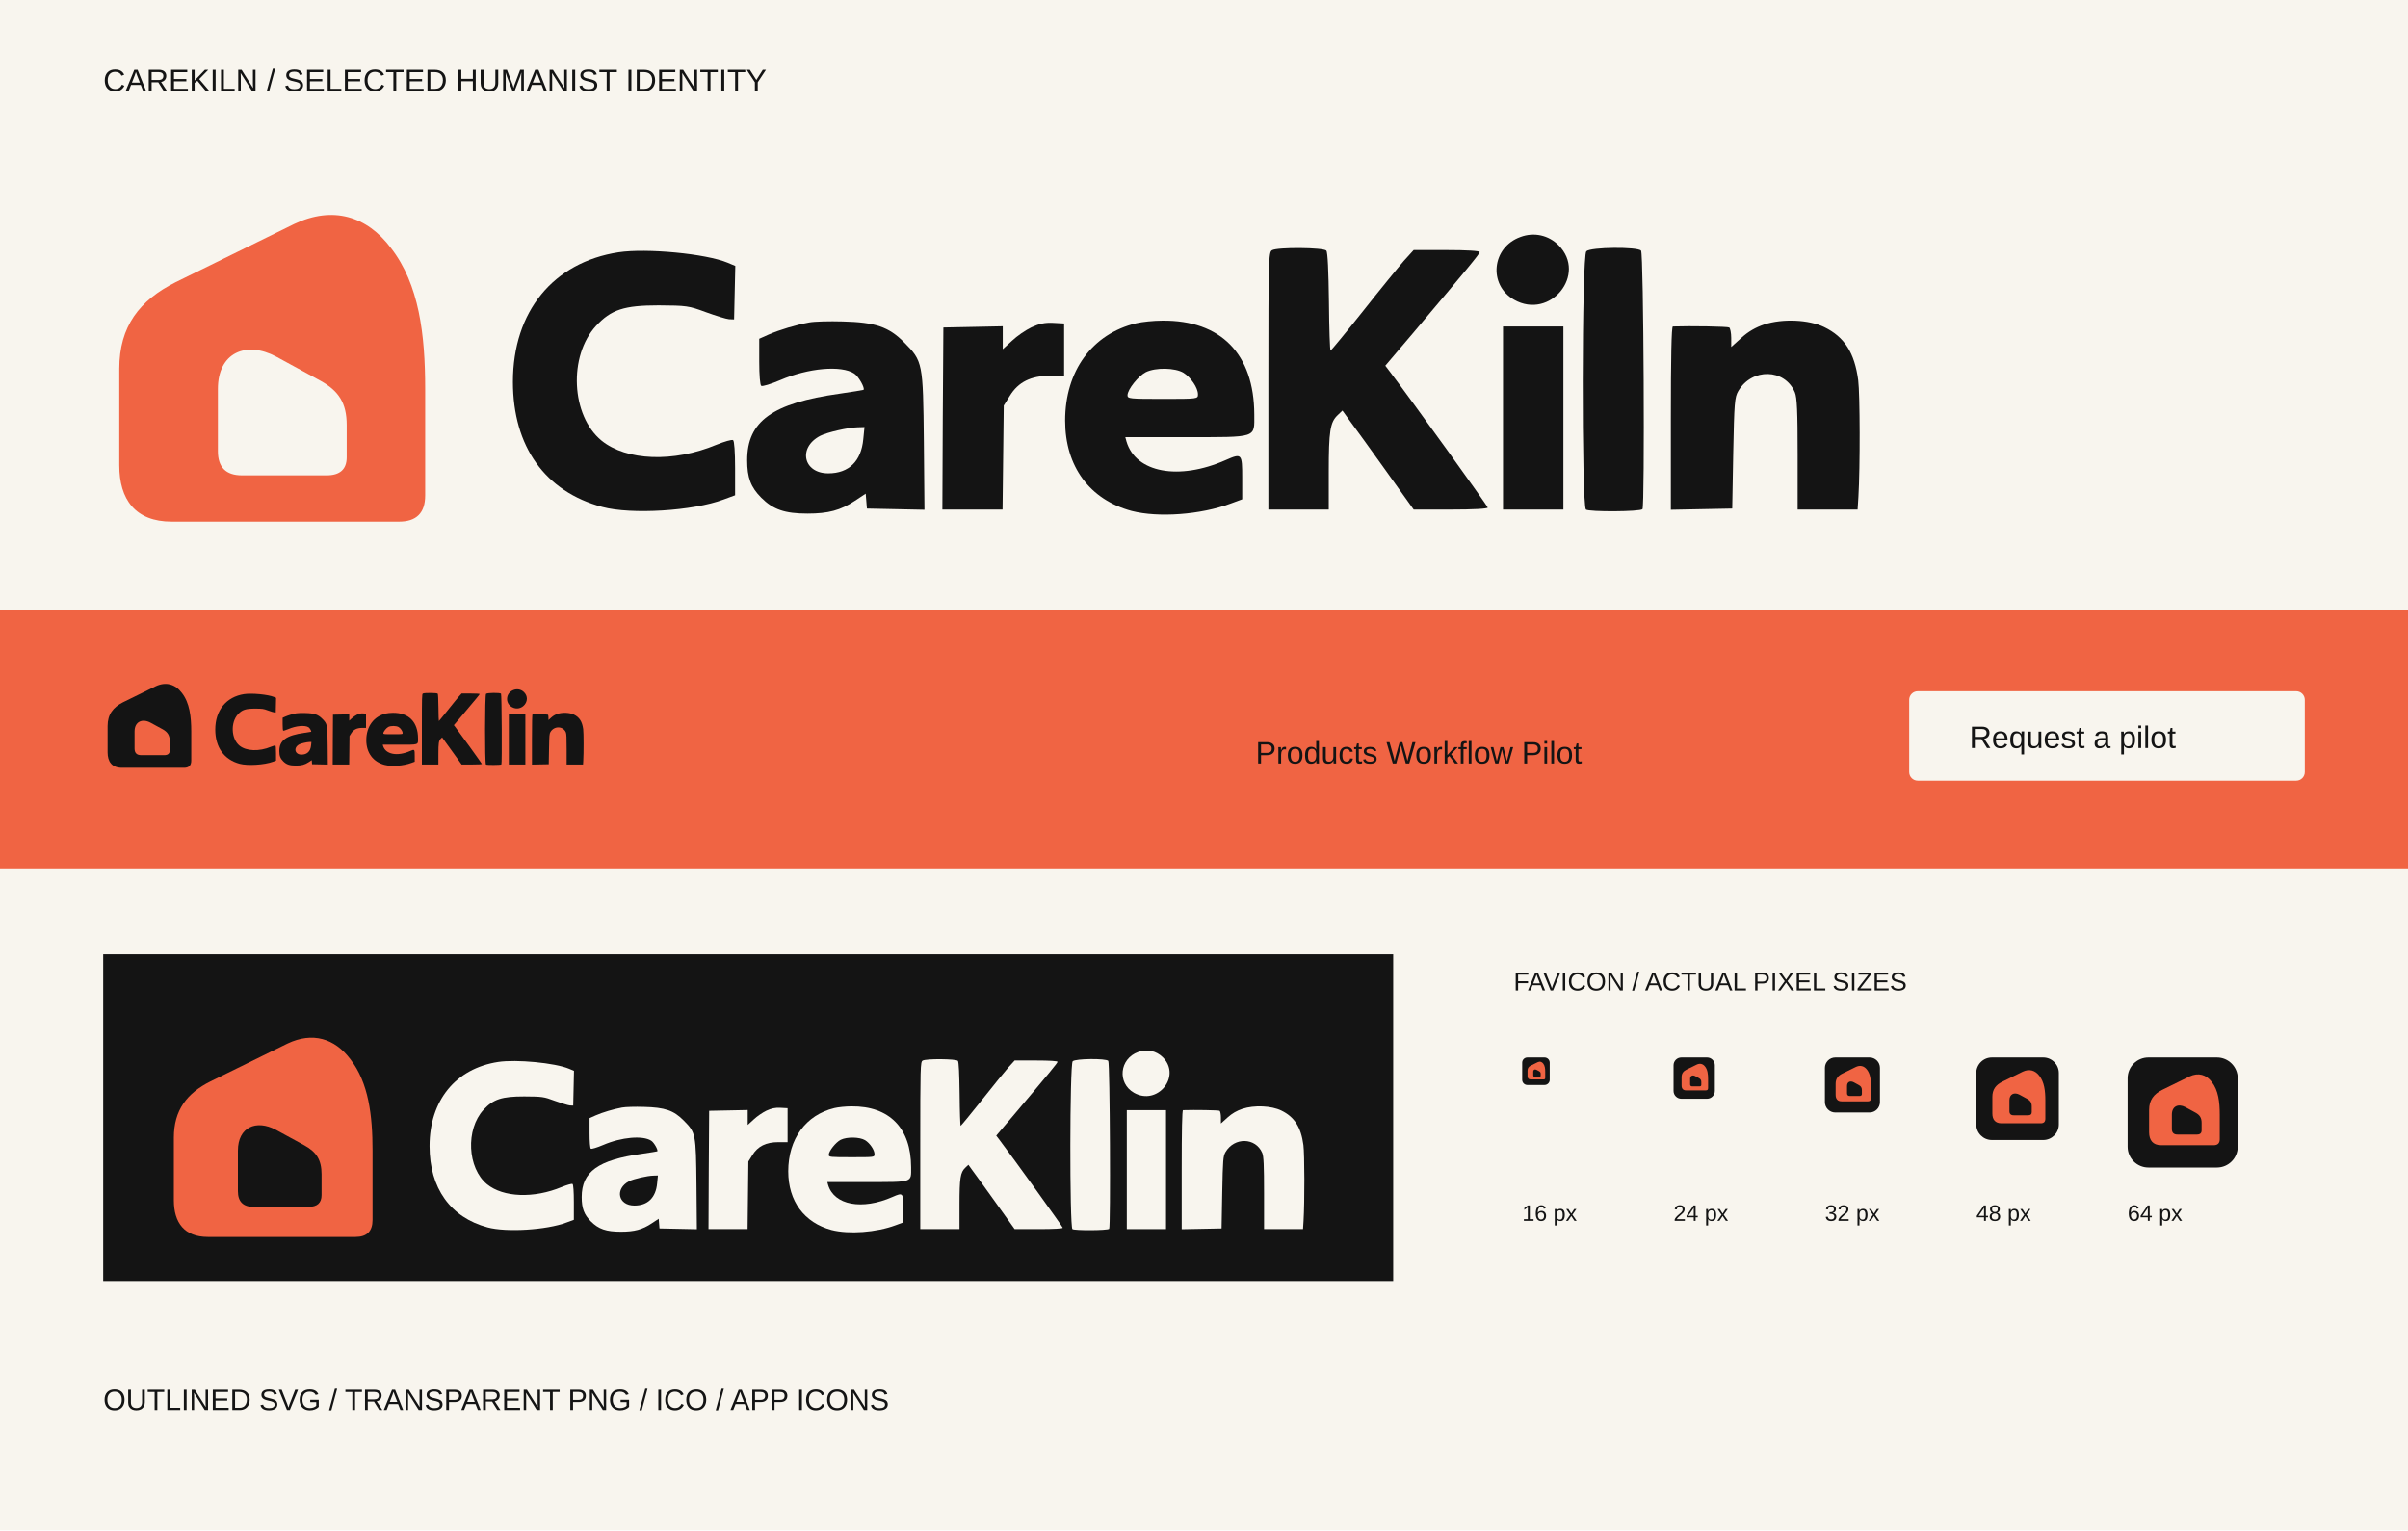
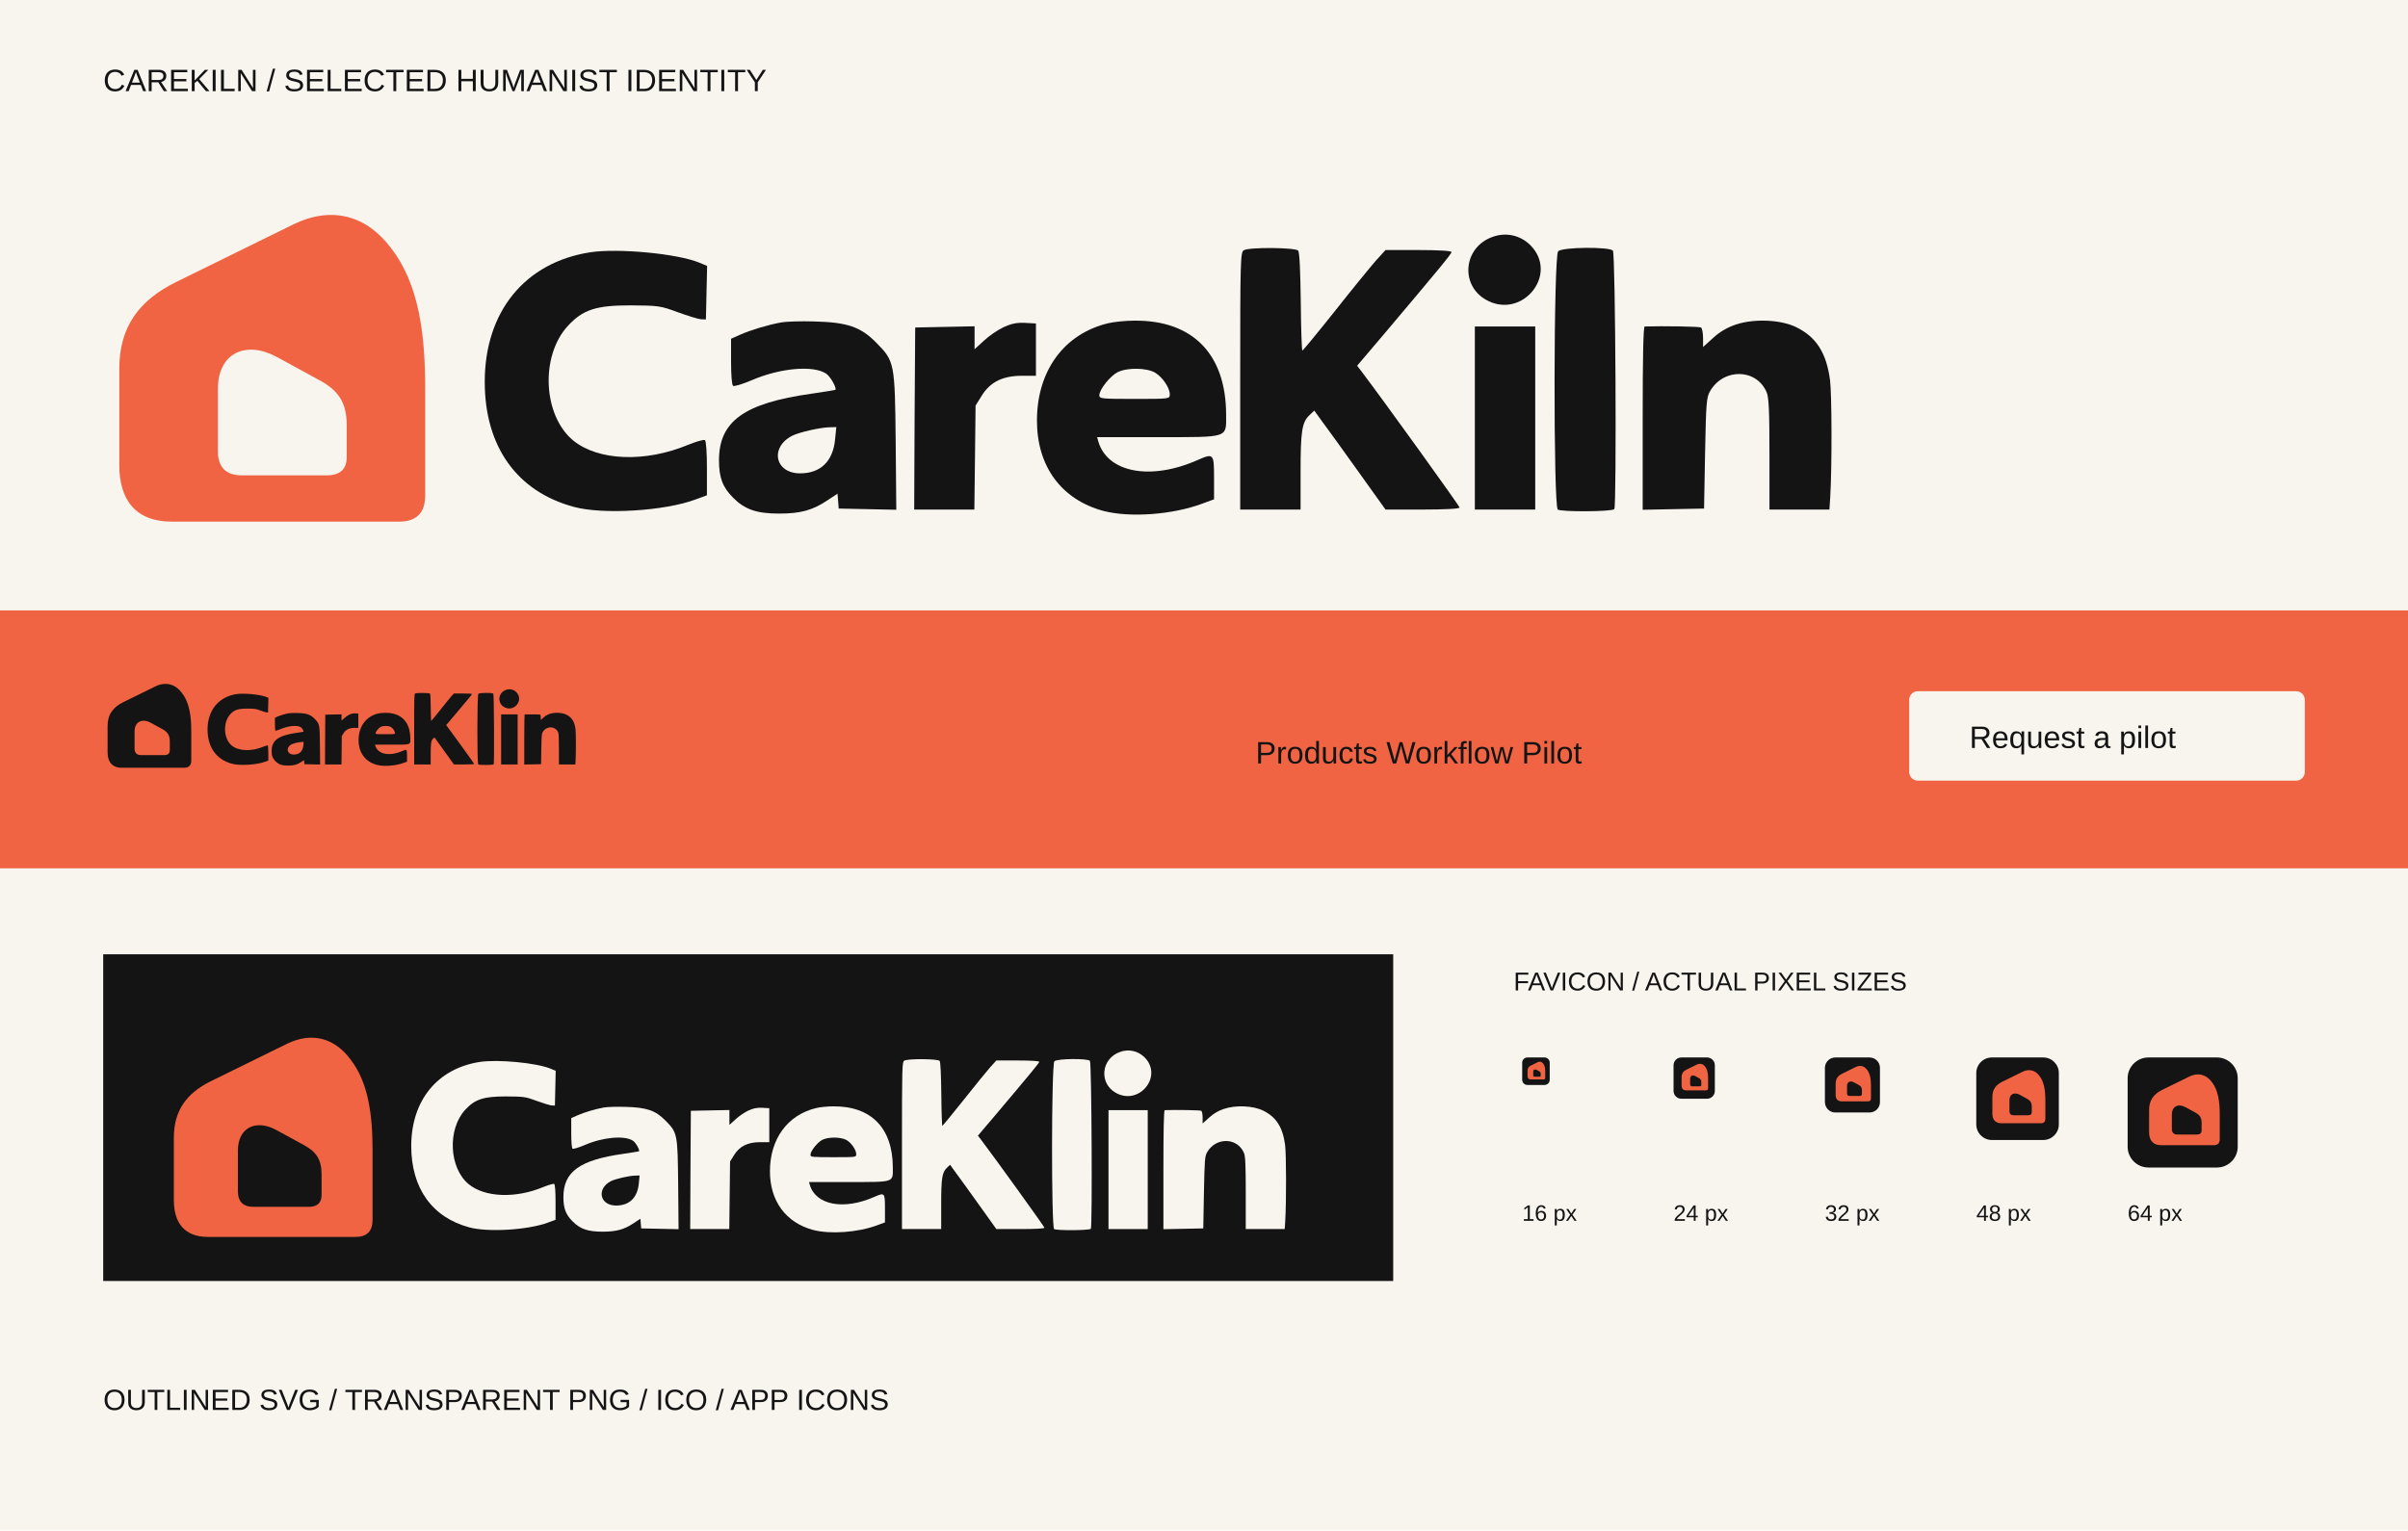
<svg xmlns="http://www.w3.org/2000/svg" width="1400" height="890" viewBox="0 0 1400 890" role="img">
  <rect width="1400" height="890" fill="#F8F5EE" />
  <text x="60" y="53" font-family="Arial,sans-serif" font-size="18" fill="#141414">CAREKILN / SELECTED HUMANIST IDENTITY</text>
  <g transform="translate(60 115) scale(1.17)">
    <g transform="translate(0 9)">
      <path fill="#F06443" fill-rule="evenodd" d="M 8,76 C 8,55 18,42 36,33 L 95,4 C 114,-5 131,0 143,16 C 157,34 160,59 160,86 L 160,139 Q 160,152 147,152 L 34,152 C 16,152 8,141 8,124 Z M 57,86 L 57,117 Q 57,129 69,129 L 111,129 Q 121,129 121,120 L 121,104 C 121,93 117,87 108,82 L 86,70 C 71,62 57,68 57,86 Z" />
    </g>
-     <g transform="translate(194 14)">
+     <g transform="translate(180 14)">
      <g fill="#141414" transform="translate(0,148) scale(0.1,-0.1)">
        <path transform="translate(-414 0)" d="M5517 1425 c-143 -51 -162 -238 -32 -312 179 -102 365 126 221 271 -50 50 -122 66 -189 41z" />
        <path d="M3868 1359 c-17 -9 -18 -51 -18 -649 l0 -640 150 0 150 0 0 188 c0 202 7 246 44 281 l24 23 39 -54 c22 -29 102 -140 177 -245 l138 -193 184 0 c114 0 184 4 184 10 0 8 -382 538 -486 675 l-23 30 136 160 c276 327 333 396 333 405 0 6 -63 10 -164 10 l-164 0 -49 -54 c-26 -30 -118 -142 -203 -250 -85 -107 -158 -195 -161 -196 -3 0 -7 109 -8 242 -2 152 -6 247 -13 255 -13 16 -244 18 -270 2z" />
        <path transform="translate(414 0)" d="M5016 1354 c-23 -23 -24 -1265 -2 -1284 16 -12 268 -11 281 2 12 12 6 1270 -7 1285 -17 20 -251 18 -272 -3z" />
        <path d="M621 1349 c-325 -50 -525 -295 -525 -644 0 -322 160 -546 444 -622 144 -39 451 -20 603 37 l57 21 0 134 c0 81 -4 136 -10 140 -6 4 -43 -7 -83 -23 -213 -89 -447 -80 -571 21 -151 124 -165 420 -27 570 75 81 140 102 311 102 139 -1 149 -2 235 -34 50 -18 101 -34 115 -35 l25 -1 3 133 3 133 -38 16 c-108 45 -403 73 -542 52z" />
        <path d="M1568 1000 c-65 -12 -146 -36 -201 -60 l-47 -21 0 -114 c0 -67 4 -116 10 -120 6 -4 48 9 93 28 141 61 305 75 369 33 22 -14 55 -74 46 -81 -2 -1 -55 -10 -118 -19 -335 -47 -460 -137 -460 -331 0 -86 18 -134 70 -186 59 -59 117 -79 230 -79 103 0 164 16 236 64 l53 35 3 -37 3 -37 143 -3 143 -3 -3 338 c-4 394 -5 400 -98 494 -76 77 -143 100 -305 104 -66 2 -141 0 -167 -5z m269 -580 c-10 -109 -71 -170 -174 -170 -125 0 -152 129 -39 187 34 17 137 41 185 42 l34 1 -6 -60z" />
        <path d="M3193 996 c-219 -53 -353 -237 -353 -484 0 -228 122 -393 331 -449 132 -34 343 -19 492 37 l57 21 0 105 c0 123 -2 125 -82 90 -233 -103 -447 -63 -493 92 l-6 22 298 0 c362 0 343 -6 343 113 -1 300 -166 469 -457 466 -43 0 -101 -6 -130 -13z m235 -246 c37 -23 72 -75 72 -107 0 -23 0 -23 -175 -23 -164 0 -175 1 -175 18 0 29 54 96 91 115 49 24 145 22 187 -3z" />
        <path d="M6314 990 c-42 -14 -79 -35 -113 -66 l-51 -46 0 45 c0 25 -5 49 -10 52 -8 5 -190 8 -280 5 -7 0 -10 -159 -10 -455 l0 -456 153 3 152 3 5 275 c5 252 7 278 25 309 68 116 231 112 281 -6 11 -25 14 -97 14 -308 l0 -275 149 0 149 0 4 63 c9 150 8 509 -1 580 -18 136 -68 215 -169 264 -76 37 -207 43 -298 13z" />
        <path d="M2673 976 c-29 -14 -72 -43 -97 -67 l-46 -42 0 57 0 57 -147 -3 -148 -3 -3 -453 -2 -452 149 0 150 0 3 258 3 259 30 48 c42 69 105 100 200 100 l70 0 0 130 0 130 -55 3 c-41 2 -68 -4 -107 -22z" />
        <path transform="translate(-414 0)" d="M5430 525 l0 -455 150 0 150 0 0 455 0 455 -150 0 -150 0 0 -455z" />
      </g>
    </g>
  </g>
  <rect x="0" y="355" width="1400" height="150" fill="#F06443" />
  <g transform="translate(60 395) scale(.32)">
    <g transform="translate(0 9)">
      <path fill="#141414" fill-rule="evenodd" d="M 8,76 C 8,55 18,42 36,33 L 95,4 C 114,-5 131,0 143,16 C 157,34 160,59 160,86 L 160,139 Q 160,152 147,152 L 34,152 C 16,152 8,141 8,124 Z M 57,86 L 57,117 Q 57,129 69,129 L 111,129 Q 121,129 121,120 L 121,104 C 121,93 117,87 108,82 L 86,70 C 71,62 57,68 57,86 Z" />
    </g>
-     <g transform="translate(194 14)">
+     <g transform="translate(180 14)">
      <g fill="#141414" transform="translate(0,148) scale(0.1,-0.1)">
        <path d="M5517 1425 c-143 -51 -162 -238 -32 -312 179 -102 365 126 221 271 -50 50 -122 66 -189 41z" />
        <path d="M3868 1359 c-17 -9 -18 -51 -18 -649 l0 -640 150 0 150 0 0 188 c0 202 7 246 44 281 l24 23 39 -54 c22 -29 102 -140 177 -245 l138 -193 184 0 c114 0 184 4 184 10 0 8 -382 538 -486 675 l-23 30 136 160 c276 327 333 396 333 405 0 6 -63 10 -164 10 l-164 0 -49 -54 c-26 -30 -118 -142 -203 -250 -85 -107 -158 -195 -161 -196 -3 0 -7 109 -8 242 -2 152 -6 247 -13 255 -13 16 -244 18 -270 2z" />
        <path d="M5016 1354 c-23 -23 -24 -1265 -2 -1284 16 -12 268 -11 281 2 12 12 6 1270 -7 1285 -17 20 -251 18 -272 -3z" />
        <path d="M621 1349 c-325 -50 -525 -295 -525 -644 0 -322 160 -546 444 -622 144 -39 451 -20 603 37 l57 21 0 134 c0 81 -4 136 -10 140 -6 4 -43 -7 -83 -23 -213 -89 -447 -80 -571 21 -151 124 -165 420 -27 570 75 81 140 102 311 102 139 -1 149 -2 235 -34 50 -18 101 -34 115 -35 l25 -1 3 133 3 133 -38 16 c-108 45 -403 73 -542 52z" />
        <path d="M1568 1000 c-65 -12 -146 -36 -201 -60 l-47 -21 0 -114 c0 -67 4 -116 10 -120 6 -4 48 9 93 28 141 61 305 75 369 33 22 -14 55 -74 46 -81 -2 -1 -55 -10 -118 -19 -335 -47 -460 -137 -460 -331 0 -86 18 -134 70 -186 59 -59 117 -79 230 -79 103 0 164 16 236 64 l53 35 3 -37 3 -37 143 -3 143 -3 -3 338 c-4 394 -5 400 -98 494 -76 77 -143 100 -305 104 -66 2 -141 0 -167 -5z m269 -580 c-10 -109 -71 -170 -174 -170 -125 0 -152 129 -39 187 34 17 137 41 185 42 l34 1 -6 -60z" />
        <path d="M3193 996 c-219 -53 -353 -237 -353 -484 0 -228 122 -393 331 -449 132 -34 343 -19 492 37 l57 21 0 105 c0 123 -2 125 -82 90 -233 -103 -447 -63 -493 92 l-6 22 298 0 c362 0 343 -6 343 113 -1 300 -166 469 -457 466 -43 0 -101 -6 -130 -13z m235 -246 c37 -23 72 -75 72 -107 0 -23 0 -23 -175 -23 -164 0 -175 1 -175 18 0 29 54 96 91 115 49 24 145 22 187 -3z" />
        <path d="M6314 990 c-42 -14 -79 -35 -113 -66 l-51 -46 0 45 c0 25 -5 49 -10 52 -8 5 -190 8 -280 5 -7 0 -10 -159 -10 -455 l0 -456 153 3 152 3 5 275 c5 252 7 278 25 309 68 116 231 112 281 -6 11 -25 14 -97 14 -308 l0 -275 149 0 149 0 4 63 c9 150 8 509 -1 580 -18 136 -68 215 -169 264 -76 37 -207 43 -298 13z" />
        <path d="M2673 976 c-29 -14 -72 -43 -97 -67 l-46 -42 0 57 0 57 -147 -3 -148 -3 -3 -453 -2 -452 149 0 150 0 3 258 3 259 30 48 c42 69 105 100 200 100 l70 0 0 130 0 130 -55 3 c-41 2 -68 -4 -107 -22z" />
        <path d="M5430 525 l0 -455 150 0 150 0 0 455 0 455 -150 0 -150 0 0 -455z" />
      </g>
    </g>
  </g>
  <text x="730" y="444" font-family="Arial,sans-serif" font-size="18" fill="#141414">Products     Workflow     Pilot</text>
  <rect x="1110" y="402" width="230" height="52" rx="5" fill="#F8F5EE" />
  <text x="1145" y="435" font-family="Arial,sans-serif" font-size="18" fill="#141414">Request a pilot</text>
  <rect x="60" y="555" width="750" height="190" fill="#141414" />
  <g transform="translate(95 597) scale(.76)">
    <g transform="translate(0 9)">
      <path fill="#F06443" fill-rule="evenodd" d="M 8,76 C 8,55 18,42 36,33 L 95,4 C 114,-5 131,0 143,16 C 157,34 160,59 160,86 L 160,139 Q 160,152 147,152 L 34,152 C 16,152 8,141 8,124 Z M 57,86 L 57,117 Q 57,129 69,129 L 111,129 Q 121,129 121,120 L 121,104 C 121,93 117,87 108,82 L 86,70 C 71,62 57,68 57,86 Z" />
    </g>
-     <g transform="translate(194 14)">
+     <g transform="translate(180 14)">
      <g fill="#F8F5EE" transform="translate(0,148) scale(0.1,-0.1)">
        <path d="M5517 1425 c-143 -51 -162 -238 -32 -312 179 -102 365 126 221 271 -50 50 -122 66 -189 41z" />
        <path d="M3868 1359 c-17 -9 -18 -51 -18 -649 l0 -640 150 0 150 0 0 188 c0 202 7 246 44 281 l24 23 39 -54 c22 -29 102 -140 177 -245 l138 -193 184 0 c114 0 184 4 184 10 0 8 -382 538 -486 675 l-23 30 136 160 c276 327 333 396 333 405 0 6 -63 10 -164 10 l-164 0 -49 -54 c-26 -30 -118 -142 -203 -250 -85 -107 -158 -195 -161 -196 -3 0 -7 109 -8 242 -2 152 -6 247 -13 255 -13 16 -244 18 -270 2z" />
        <path d="M5016 1354 c-23 -23 -24 -1265 -2 -1284 16 -12 268 -11 281 2 12 12 6 1270 -7 1285 -17 20 -251 18 -272 -3z" />
        <path d="M621 1349 c-325 -50 -525 -295 -525 -644 0 -322 160 -546 444 -622 144 -39 451 -20 603 37 l57 21 0 134 c0 81 -4 136 -10 140 -6 4 -43 -7 -83 -23 -213 -89 -447 -80 -571 21 -151 124 -165 420 -27 570 75 81 140 102 311 102 139 -1 149 -2 235 -34 50 -18 101 -34 115 -35 l25 -1 3 133 3 133 -38 16 c-108 45 -403 73 -542 52z" />
        <path d="M1568 1000 c-65 -12 -146 -36 -201 -60 l-47 -21 0 -114 c0 -67 4 -116 10 -120 6 -4 48 9 93 28 141 61 305 75 369 33 22 -14 55 -74 46 -81 -2 -1 -55 -10 -118 -19 -335 -47 -460 -137 -460 -331 0 -86 18 -134 70 -186 59 -59 117 -79 230 -79 103 0 164 16 236 64 l53 35 3 -37 3 -37 143 -3 143 -3 -3 338 c-4 394 -5 400 -98 494 -76 77 -143 100 -305 104 -66 2 -141 0 -167 -5z m269 -580 c-10 -109 -71 -170 -174 -170 -125 0 -152 129 -39 187 34 17 137 41 185 42 l34 1 -6 -60z" />
        <path d="M3193 996 c-219 -53 -353 -237 -353 -484 0 -228 122 -393 331 -449 132 -34 343 -19 492 37 l57 21 0 105 c0 123 -2 125 -82 90 -233 -103 -447 -63 -493 92 l-6 22 298 0 c362 0 343 -6 343 113 -1 300 -166 469 -457 466 -43 0 -101 -6 -130 -13z m235 -246 c37 -23 72 -75 72 -107 0 -23 0 -23 -175 -23 -164 0 -175 1 -175 18 0 29 54 96 91 115 49 24 145 22 187 -3z" />
        <path d="M6314 990 c-42 -14 -79 -35 -113 -66 l-51 -46 0 45 c0 25 -5 49 -10 52 -8 5 -190 8 -280 5 -7 0 -10 -159 -10 -455 l0 -456 153 3 152 3 5 275 c5 252 7 278 25 309 68 116 231 112 281 -6 11 -25 14 -97 14 -308 l0 -275 149 0 149 0 4 63 c9 150 8 509 -1 580 -18 136 -68 215 -169 264 -76 37 -207 43 -298 13z" />
        <path d="M2673 976 c-29 -14 -72 -43 -97 -67 l-46 -42 0 57 0 57 -147 -3 -148 -3 -3 -453 -2 -452 149 0 150 0 3 258 3 259 30 48 c42 69 105 100 200 100 l70 0 0 130 0 130 -55 3 c-41 2 -68 -4 -107 -22z" />
        <path d="M5430 525 l0 -455 150 0 150 0 0 455 0 455 -150 0 -150 0 0 -455z" />
      </g>
    </g>
  </g>
  <text x="880" y="576" font-family="Arial,sans-serif" font-size="15" fill="#141414">FAVICON / ACTUAL PIXEL SIZES</text>
  <svg x="885" y="615" width="16" height="16" viewBox="0 0 180 180">
    <rect width="180" height="180" rx="34" fill="#141414" />
    <g transform="translate(29 28) scale(.76)">
      <path fill="#F06443" fill-rule="evenodd" d="M 8,76 C 8,55 18,42 36,33 L 95,4 C 114,-5 131,0 143,16 C 157,34 160,59 160,86 L 160,139 Q 160,152 147,152 L 34,152 C 16,152 8,141 8,124 Z M 57,86 L 57,117 Q 57,129 69,129 L 111,129 Q 121,129 121,120 L 121,104 C 121,93 117,87 108,82 L 86,70 C 71,62 57,68 57,86 Z" />
    </g>
  </svg>
  <text x="885" y="710" font-family="Arial,sans-serif" font-size="13" fill="#141414">16 px</text>
  <svg x="973" y="615" width="24" height="24" viewBox="0 0 180 180">
    <rect width="180" height="180" rx="34" fill="#141414" />
    <g transform="translate(29 28) scale(.76)">
      <path fill="#F06443" fill-rule="evenodd" d="M 8,76 C 8,55 18,42 36,33 L 95,4 C 114,-5 131,0 143,16 C 157,34 160,59 160,86 L 160,139 Q 160,152 147,152 L 34,152 C 16,152 8,141 8,124 Z M 57,86 L 57,117 Q 57,129 69,129 L 111,129 Q 121,129 121,120 L 121,104 C 121,93 117,87 108,82 L 86,70 C 71,62 57,68 57,86 Z" />
    </g>
  </svg>
  <text x="973" y="710" font-family="Arial,sans-serif" font-size="13" fill="#141414">24 px</text>
  <svg x="1061" y="615" width="32" height="32" viewBox="0 0 180 180">
    <rect width="180" height="180" rx="34" fill="#141414" />
    <g transform="translate(29 28) scale(.76)">
      <path fill="#F06443" fill-rule="evenodd" d="M 8,76 C 8,55 18,42 36,33 L 95,4 C 114,-5 131,0 143,16 C 157,34 160,59 160,86 L 160,139 Q 160,152 147,152 L 34,152 C 16,152 8,141 8,124 Z M 57,86 L 57,117 Q 57,129 69,129 L 111,129 Q 121,129 121,120 L 121,104 C 121,93 117,87 108,82 L 86,70 C 71,62 57,68 57,86 Z" />
    </g>
  </svg>
  <text x="1061" y="710" font-family="Arial,sans-serif" font-size="13" fill="#141414">32 px</text>
  <svg x="1149" y="615" width="48" height="48" viewBox="0 0 180 180">
    <rect width="180" height="180" rx="34" fill="#141414" />
    <g transform="translate(29 28) scale(.76)">
      <path fill="#F06443" fill-rule="evenodd" d="M 8,76 C 8,55 18,42 36,33 L 95,4 C 114,-5 131,0 143,16 C 157,34 160,59 160,86 L 160,139 Q 160,152 147,152 L 34,152 C 16,152 8,141 8,124 Z M 57,86 L 57,117 Q 57,129 69,129 L 111,129 Q 121,129 121,120 L 121,104 C 121,93 117,87 108,82 L 86,70 C 71,62 57,68 57,86 Z" />
    </g>
  </svg>
  <text x="1149" y="710" font-family="Arial,sans-serif" font-size="13" fill="#141414">48 px</text>
  <svg x="1237" y="615" width="64" height="64" viewBox="0 0 180 180">
    <rect width="180" height="180" rx="34" fill="#141414" />
    <g transform="translate(29 28) scale(.76)">
      <path fill="#F06443" fill-rule="evenodd" d="M 8,76 C 8,55 18,42 36,33 L 95,4 C 114,-5 131,0 143,16 C 157,34 160,59 160,86 L 160,139 Q 160,152 147,152 L 34,152 C 16,152 8,141 8,124 Z M 57,86 L 57,117 Q 57,129 69,129 L 111,129 Q 121,129 121,120 L 121,104 C 121,93 117,87 108,82 L 86,70 C 71,62 57,68 57,86 Z" />
    </g>
  </svg>
  <text x="1237" y="710" font-family="Arial,sans-serif" font-size="13" fill="#141414">64 px</text>
  <text x="60" y="820" font-family="Arial,sans-serif" font-size="17" fill="#141414">OUTLINED SVG  /  TRANSPARENT PNG  /  ICO  /  APP ICONS</text>
</svg>
